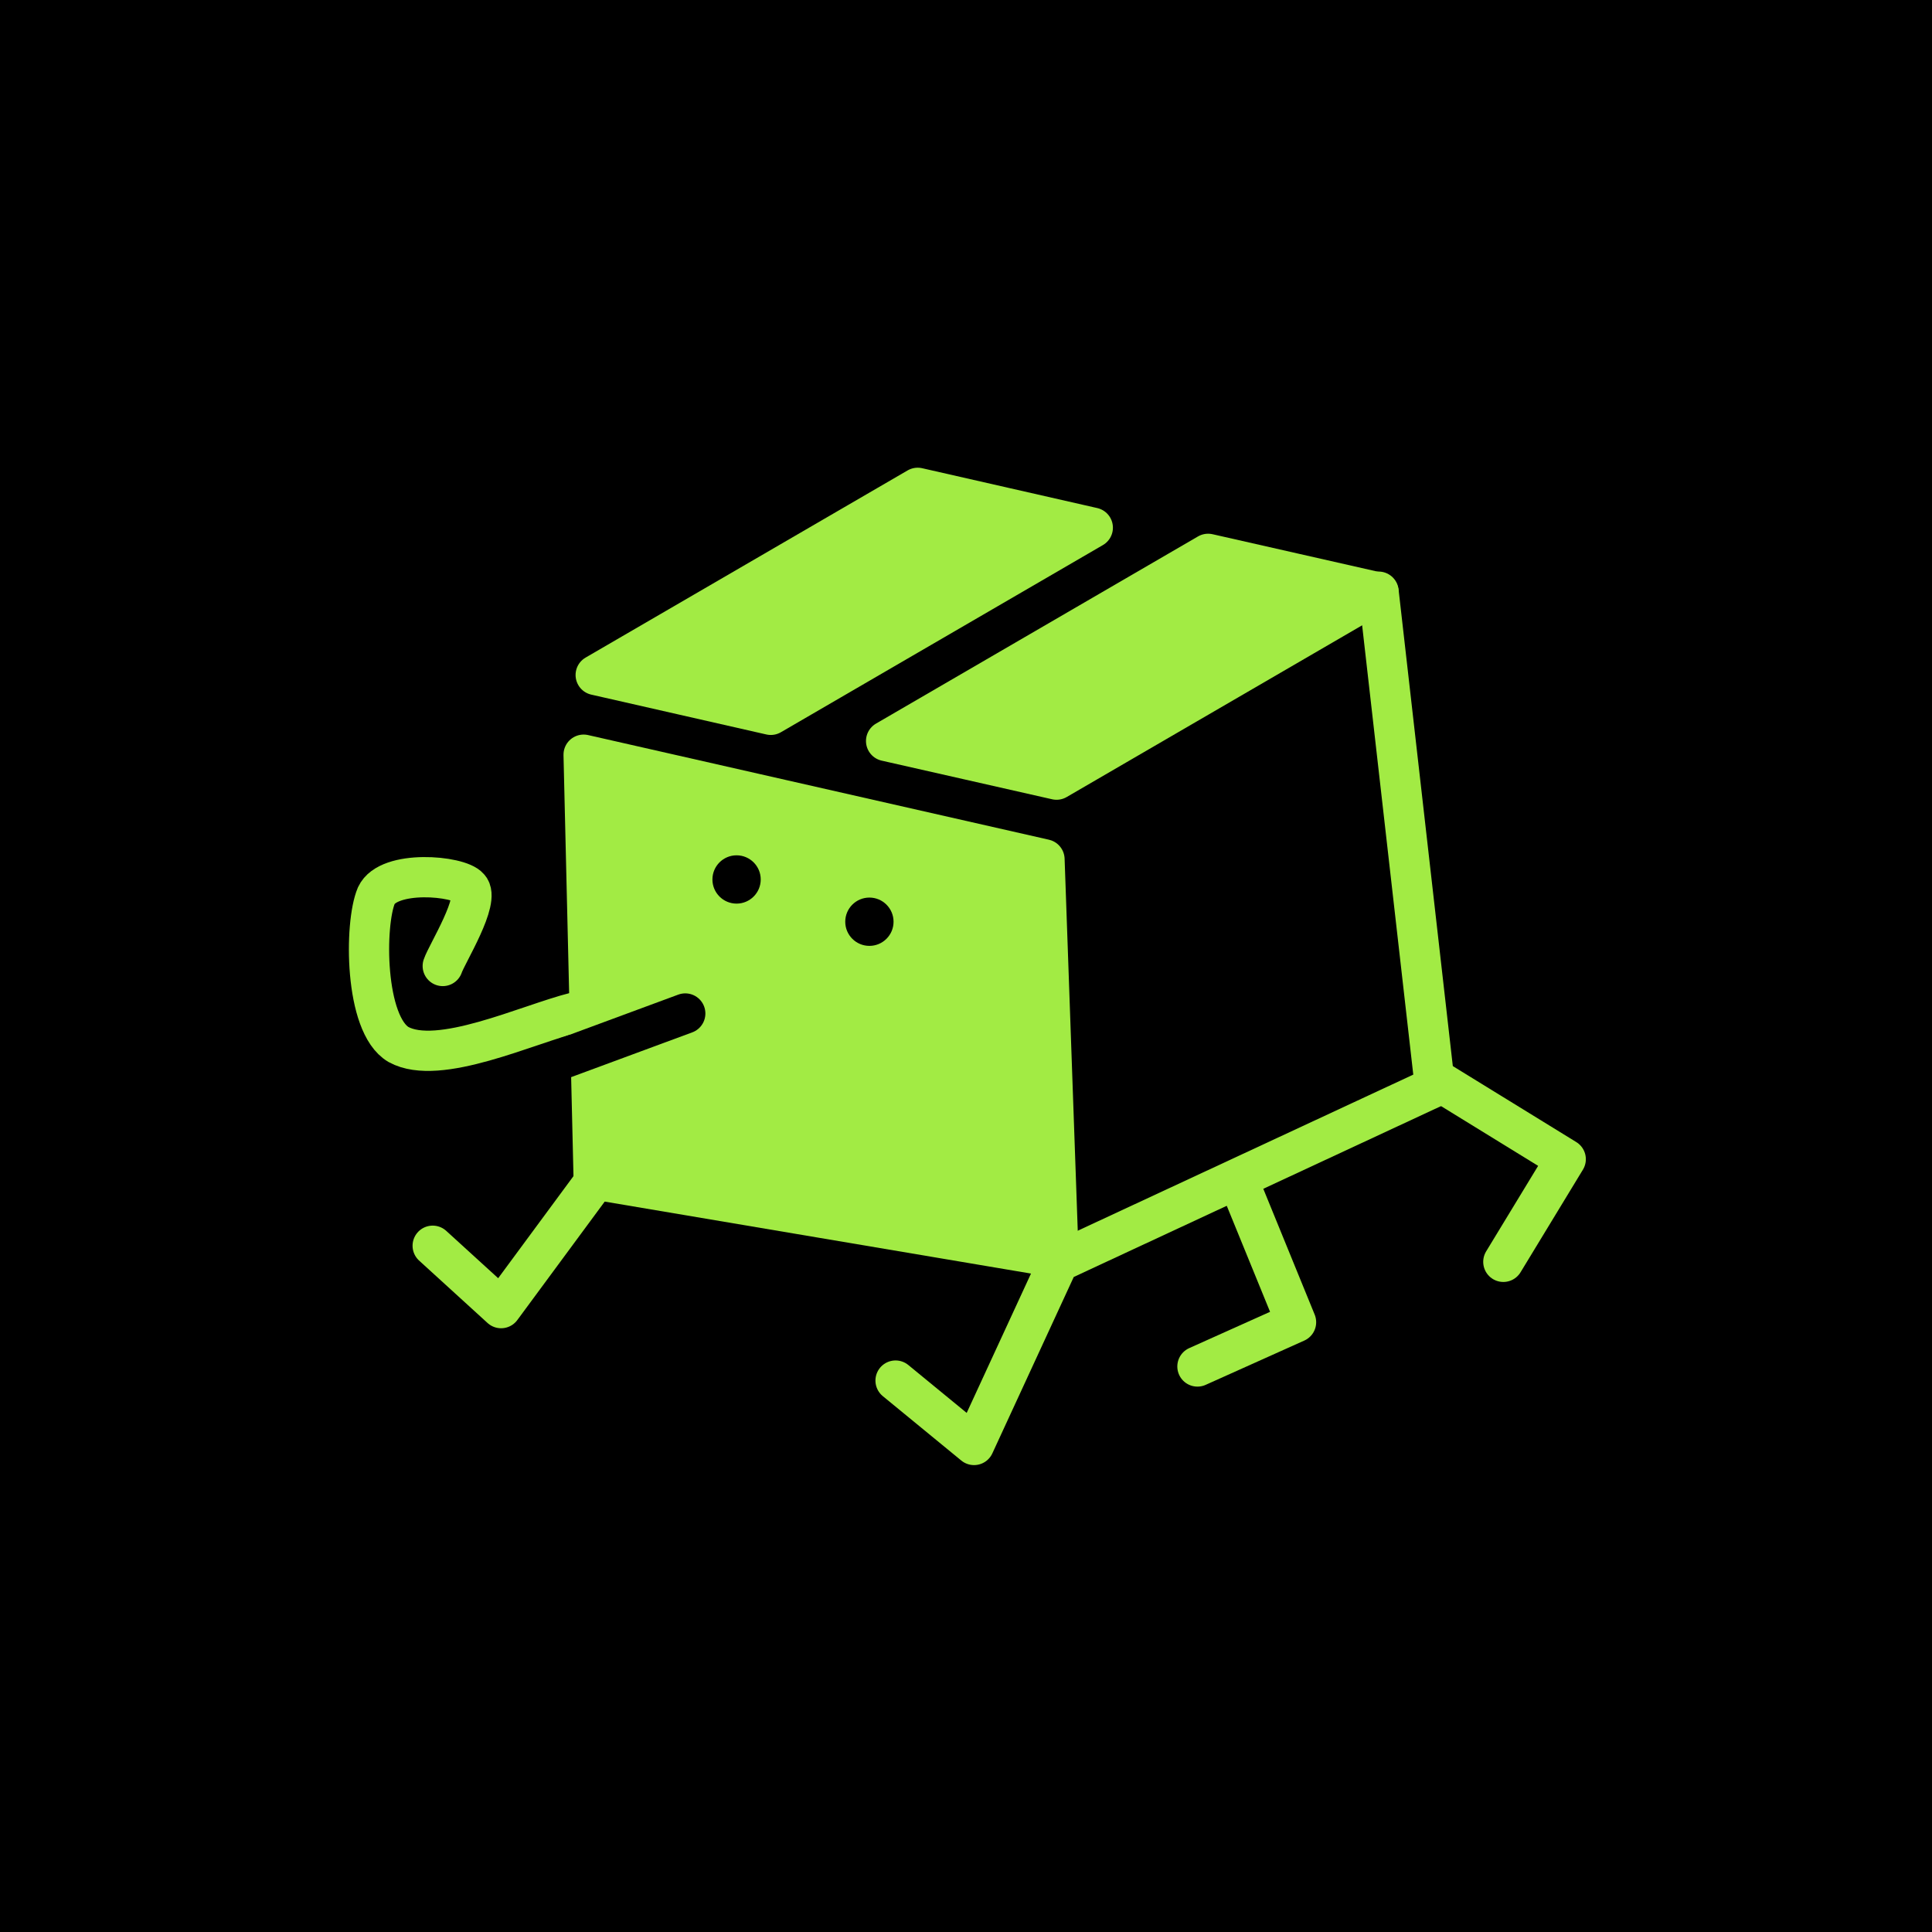
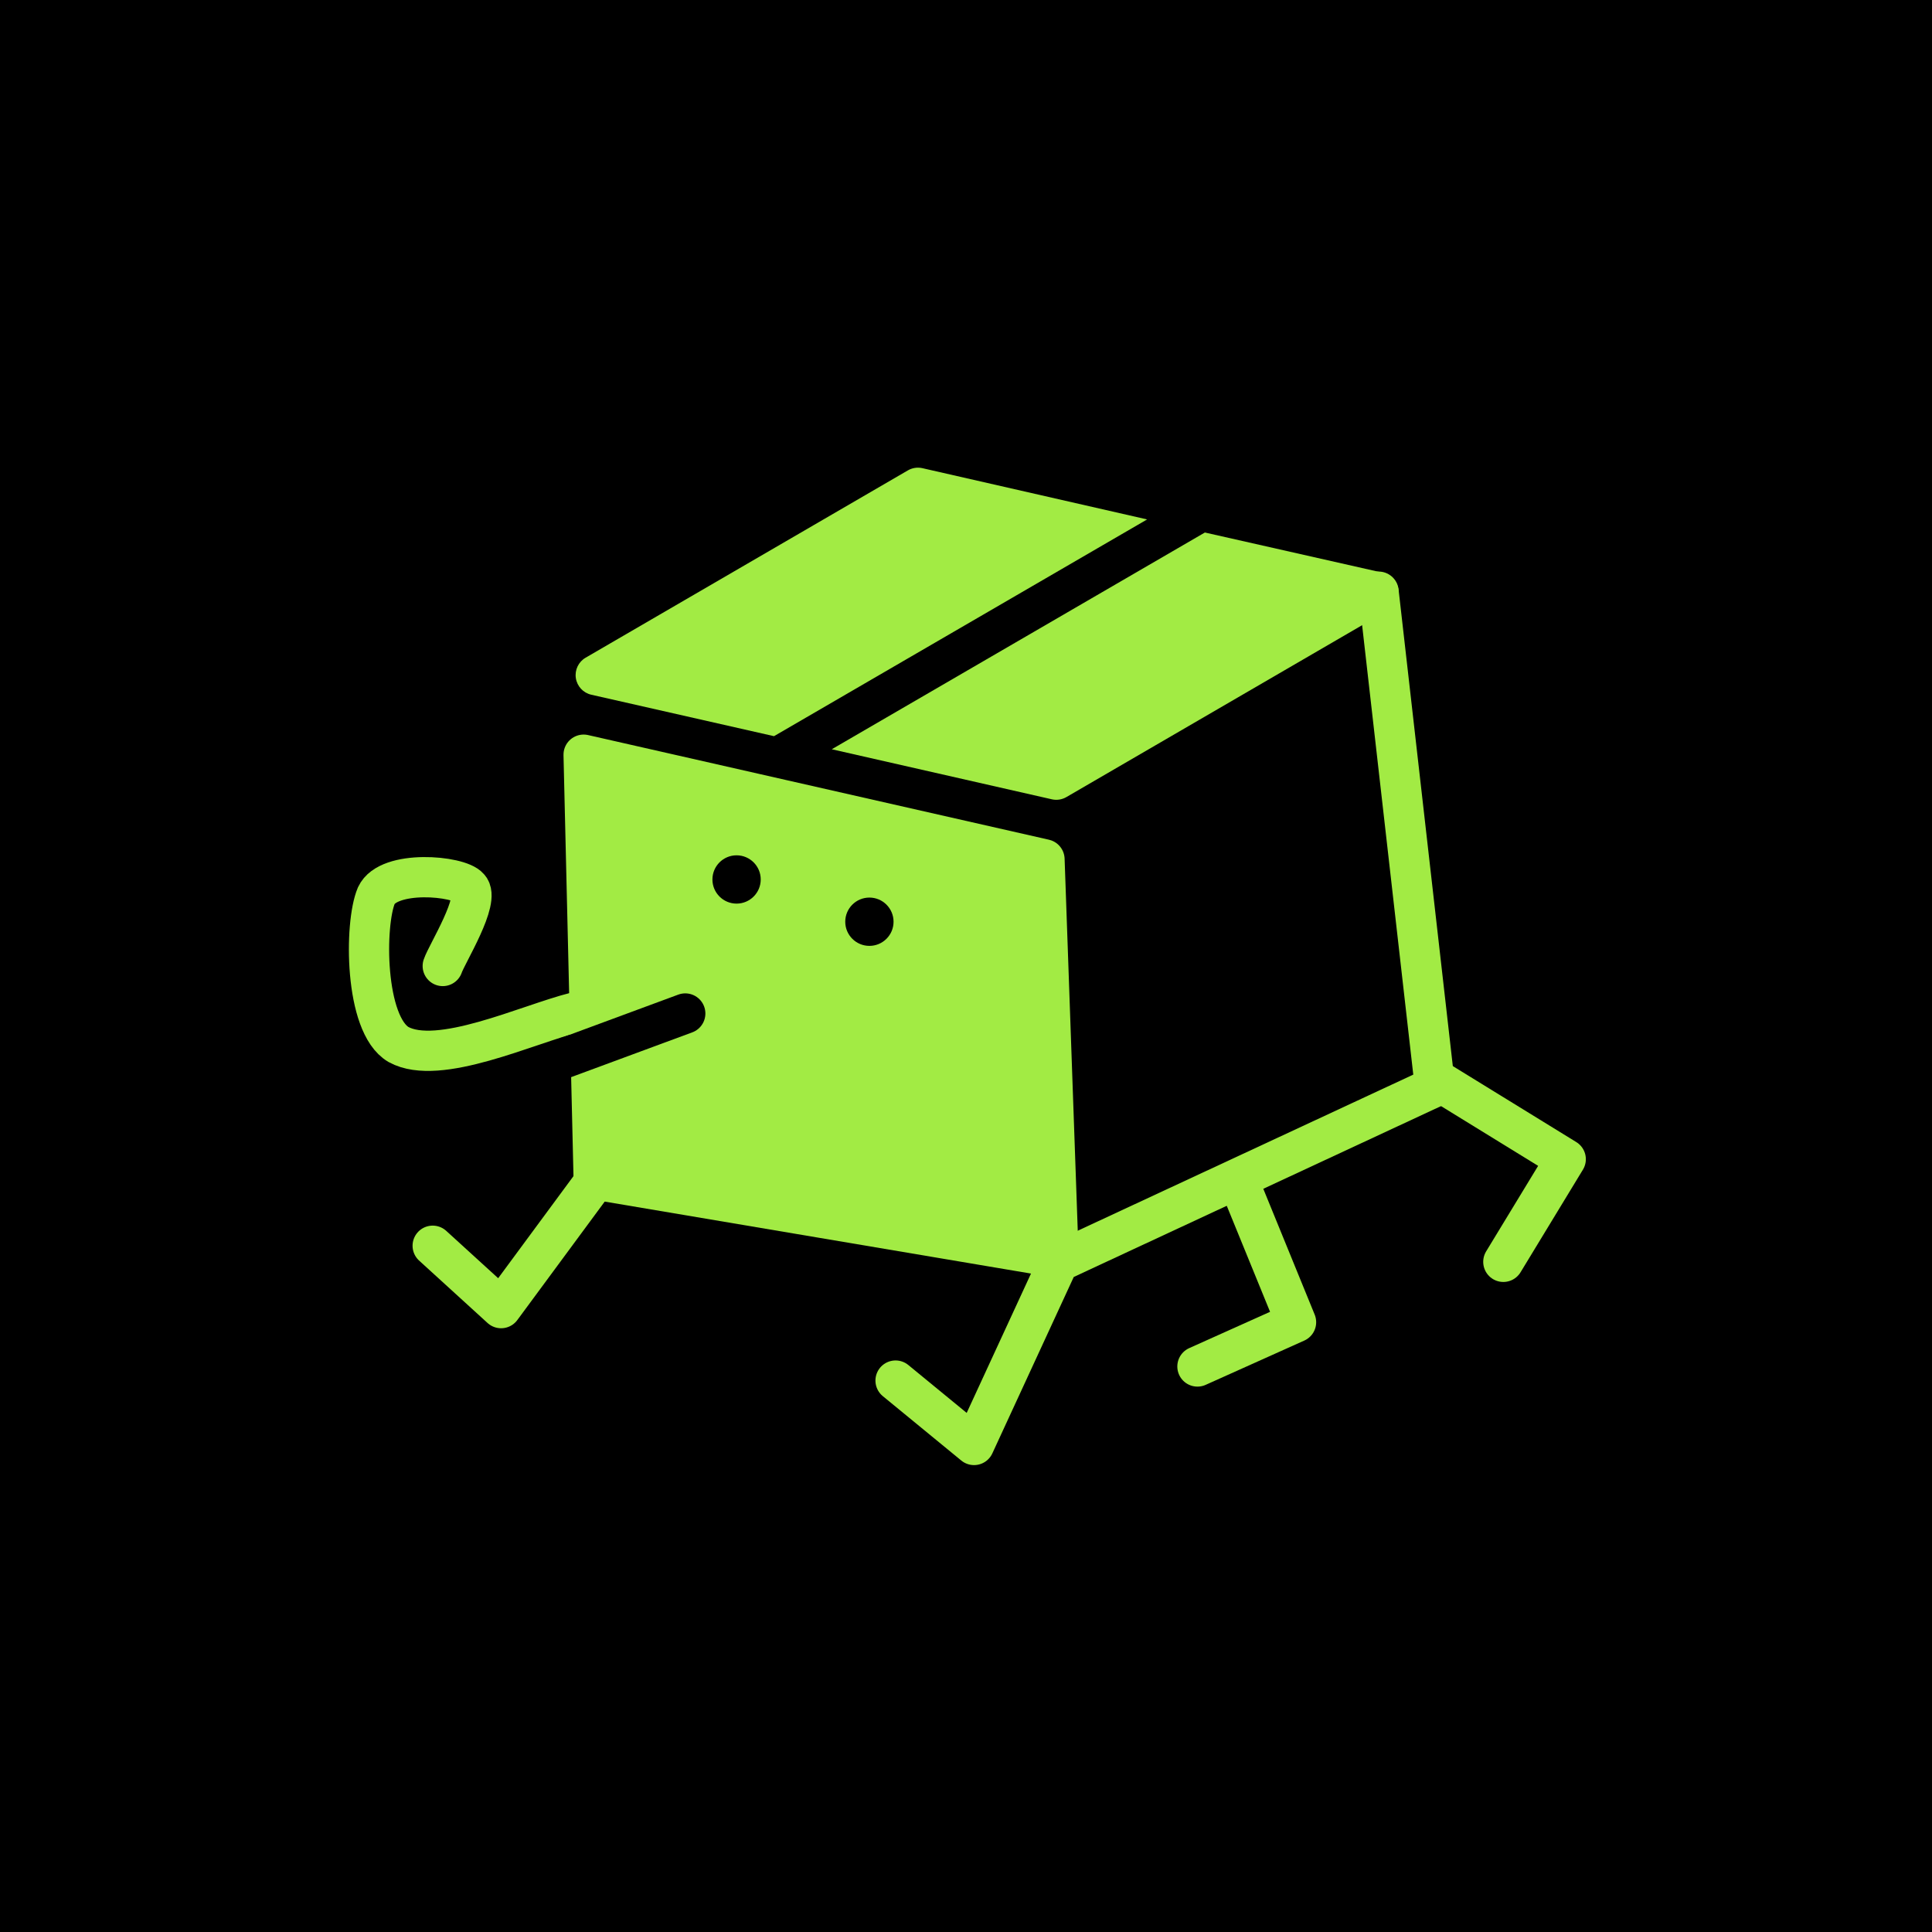
<svg xmlns="http://www.w3.org/2000/svg" viewBox="0 0 960 960" width="960" height="960">
  <rect width="960" height="960" fill="#000" />
  <g fill="#a2eb44" stroke="#a2eb44" stroke-width="20" stroke-linejoin="round">
    <path d="M290 375L519 427L526 625L295 586Z" />
-     <path d="M296 335.4L383 355.2L543 262.2L456 242.4Z" />
-     <path d="M440.3 368.2L525 387.4L685 294.4L600.3 275.2Z" />
+   </g>
+   <g fill="#a2eb44">
+     <path d="M291.0 326.8A10 10 0 0 0 293.8 345.2L384.6 365.8L570.0 258.1L458.2 232.6A10 10 0 0 0 451.0 233.8Z" />
+     <path d="M413.3 372.3L522.8 397.2A10 10 0 0 0 530.0 396.0L690.0 303.0A10 10 0 0 0 687.2 284.6L598.7 264.6Z" />
  </g>
  <g fill="none" stroke="#a2eb44" stroke-width="20" stroke-linejoin="round" stroke-linecap="round">
    <path d="M445 686L484 718L526 627L713 540L685 294" />
    <path d="M747 627L778 576L713 536" />
    <path d="M595 679L644 657L615 586" />
    <path d="M215 619L249 650L294 589" />
    <path d="M286 503C262 509 218 530 198 519C181 509 181 459 187 445C193 432 228 435 233 441C239 447 222 474 220 480" />
  </g>
  <g fill="#000">
    <circle cx="366" cy="437" r="12" />
    <circle cx="432" cy="458" r="12" />
  </g>
  <path d="M276.4 527.3L340.5 503.6" fill="none" stroke="#000" stroke-width="20" stroke-linecap="round" />
</svg>
